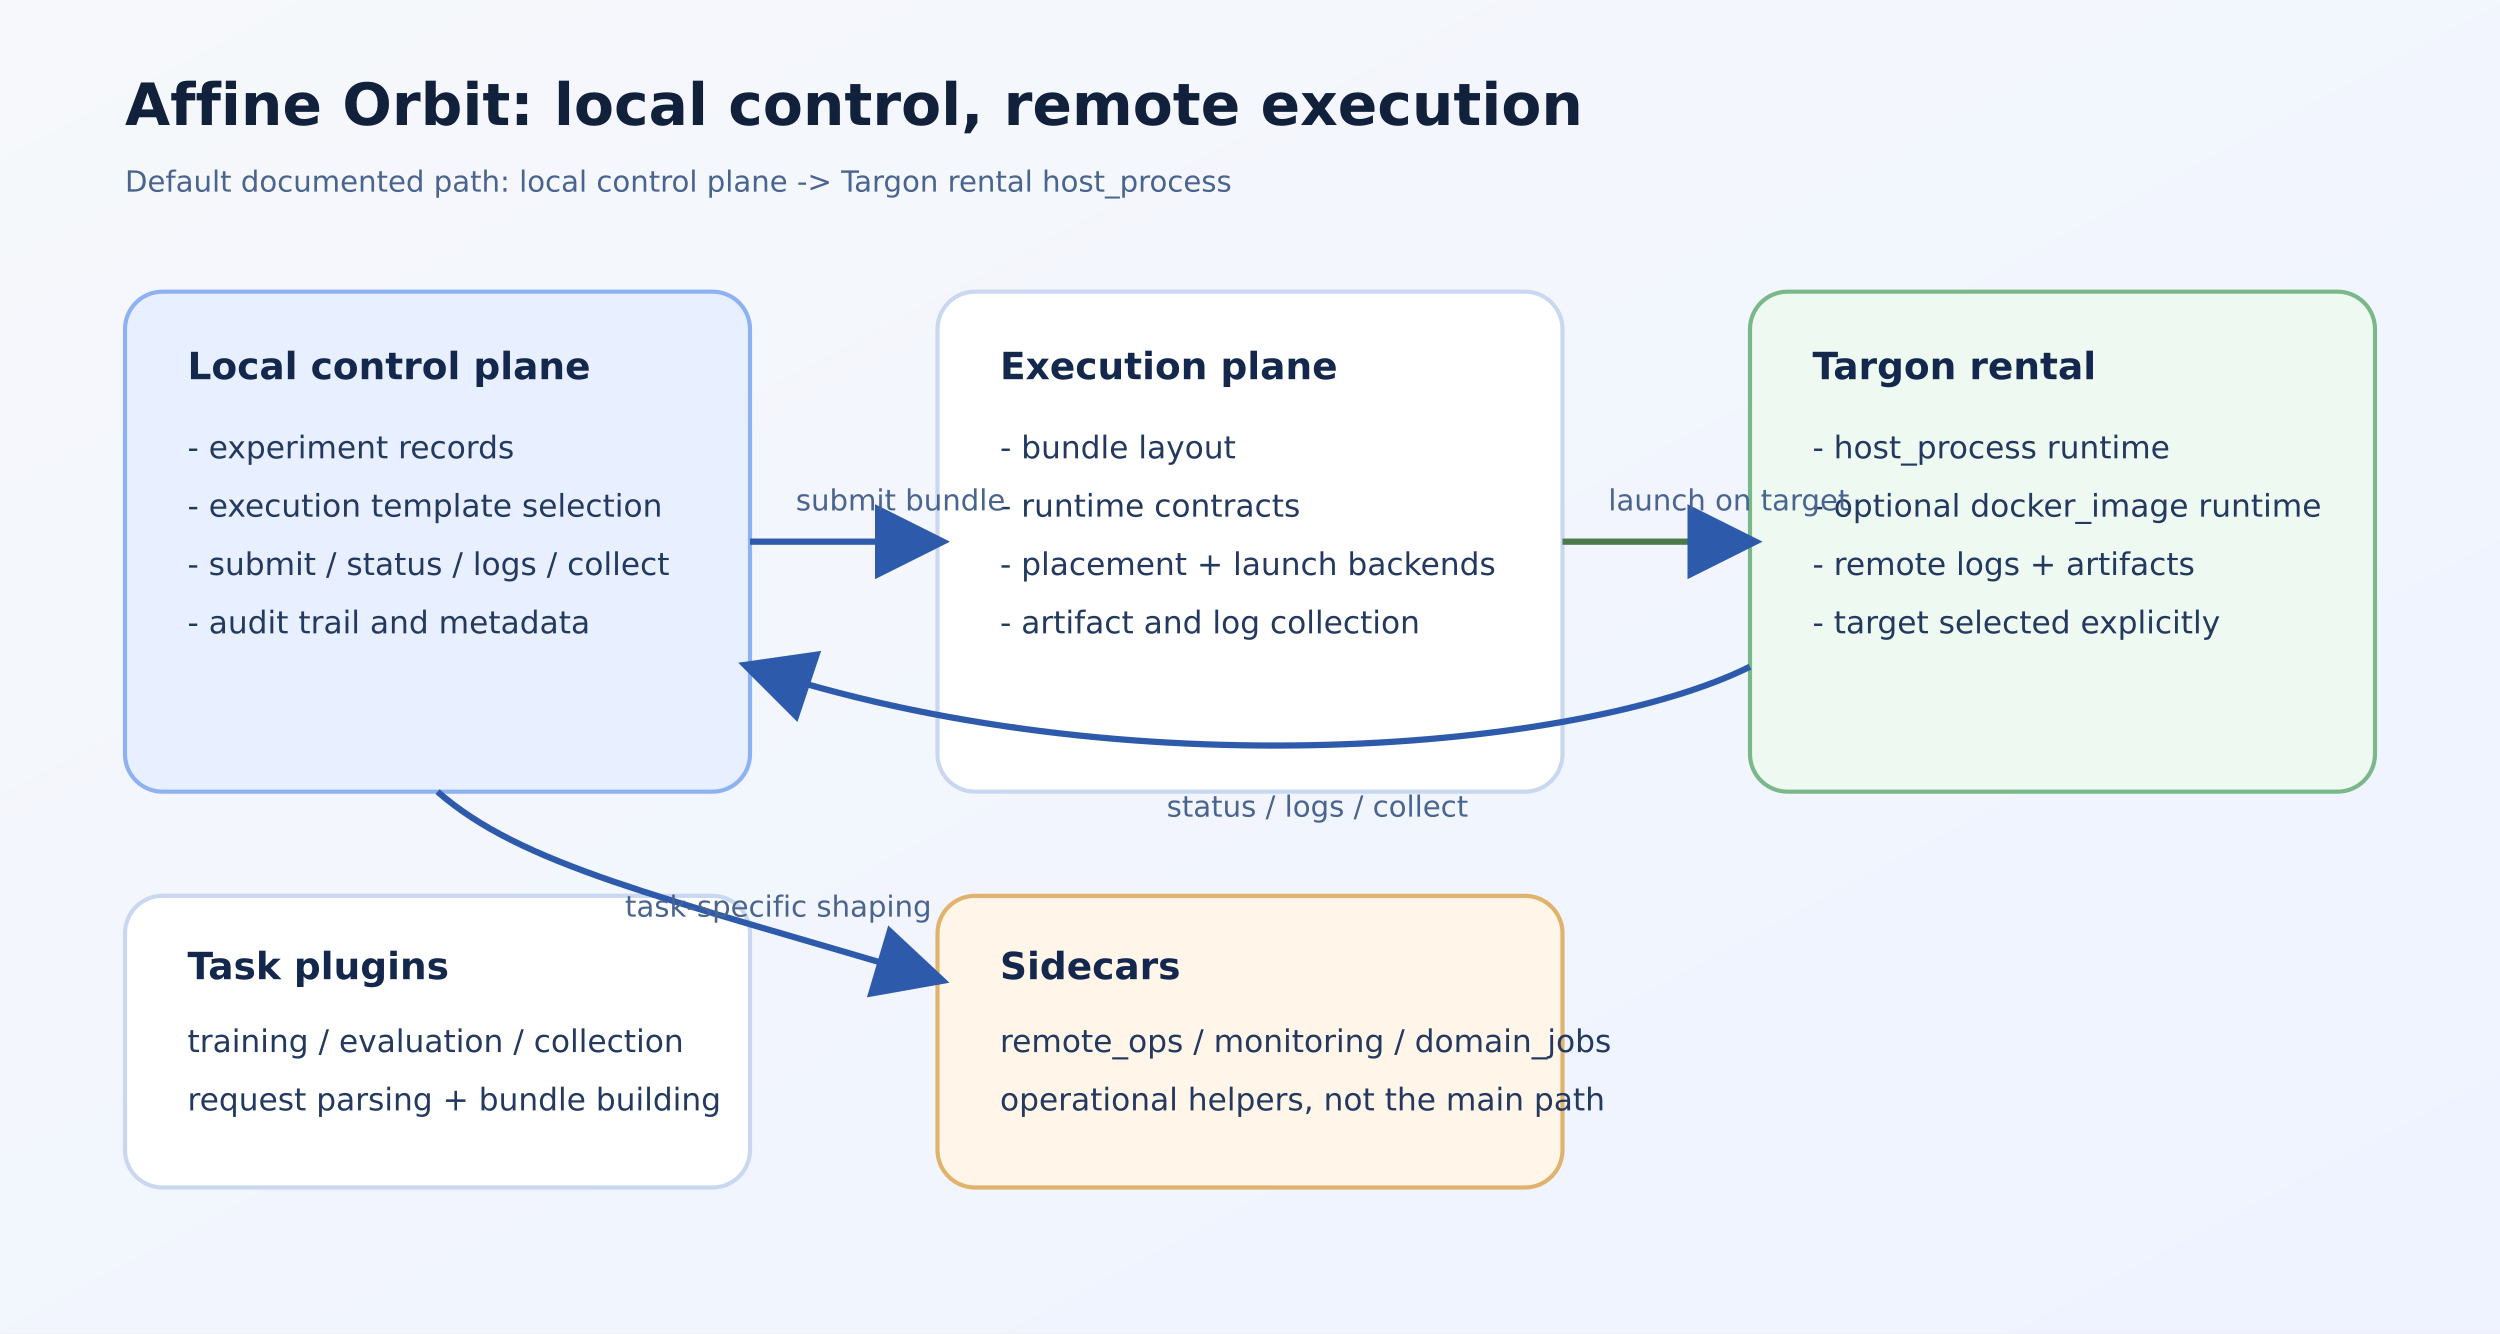
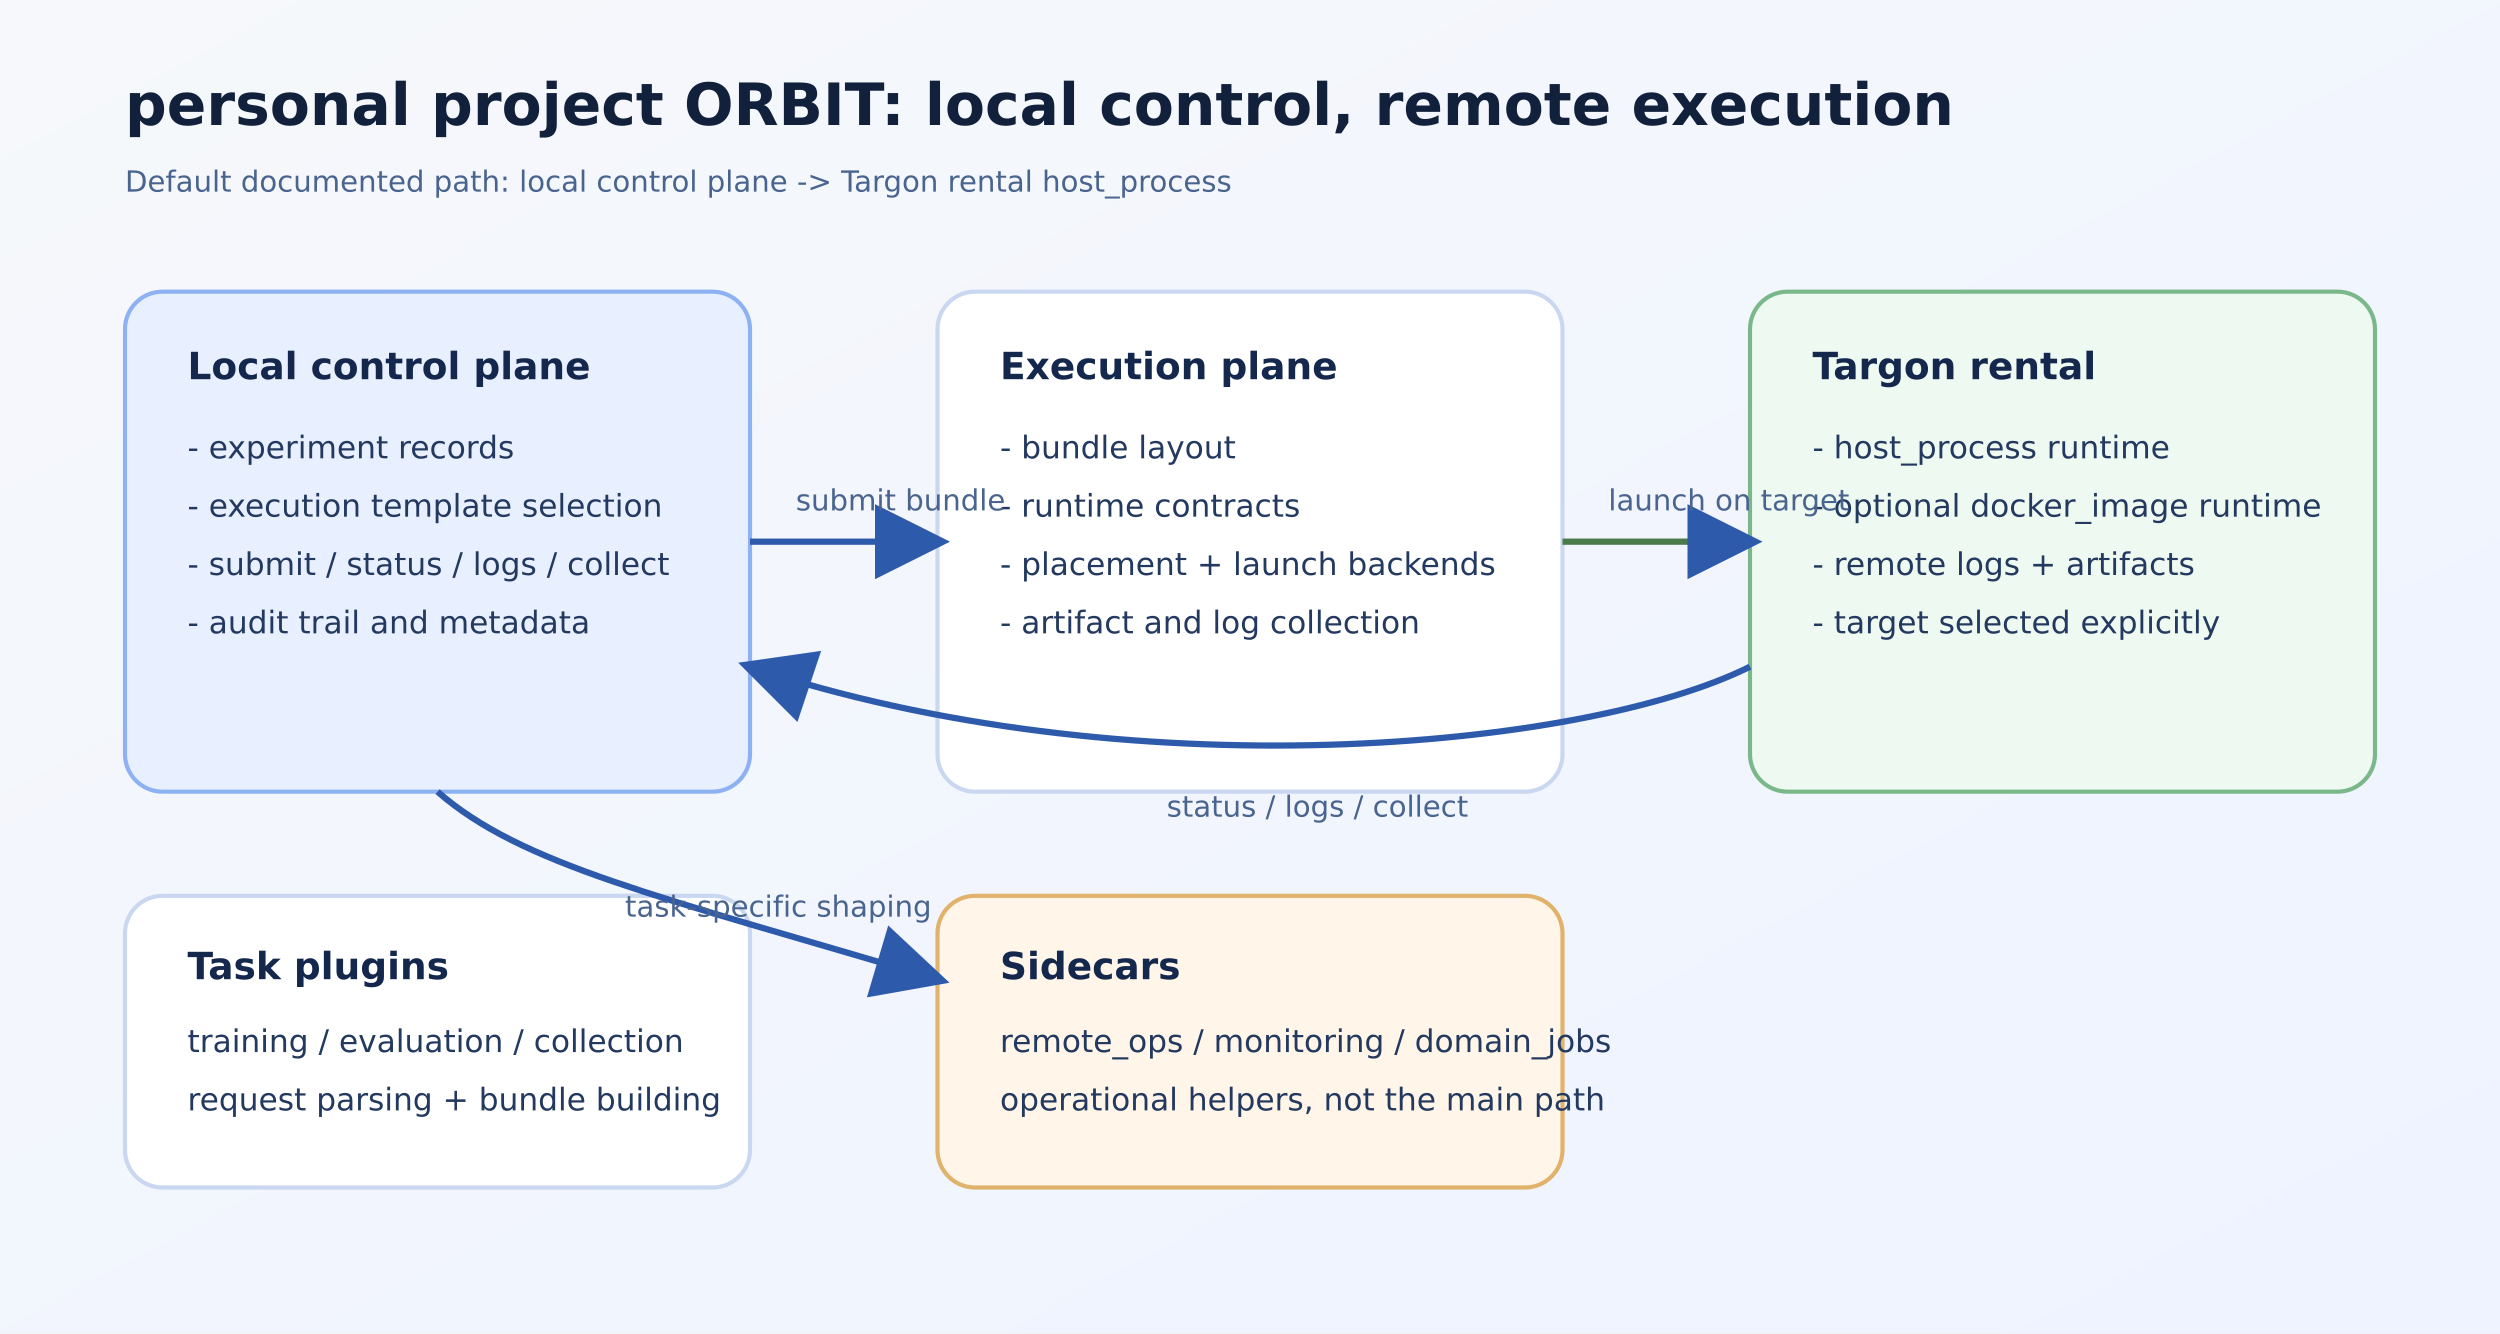
<svg xmlns="http://www.w3.org/2000/svg" width="1200" height="640" viewBox="0 0 1200 640" role="img" aria-labelledby="title desc">
  <defs>
    <linearGradient id="bg" x1="0" y1="0" x2="1" y2="1">
      <stop offset="0%" stop-color="#f6f8fb" />
      <stop offset="100%" stop-color="#eef3ff" />
    </linearGradient>
    <marker id="arrow" markerWidth="12" markerHeight="12" refX="10" refY="6" orient="auto">
      <path d="M0,0 L12,6 L0,12 z" fill="#2e5aac" />
    </marker>
    <style>
      .title { font: 700 28px 'DejaVu Sans', Arial, sans-serif; fill: #11203b; }
      .label { font: 700 18px 'DejaVu Sans', Arial, sans-serif; fill: #14284e; }
      .body { font: 400 15px 'DejaVu Sans', Arial, sans-serif; fill: #23395f; }
      .muted { font: 400 14px 'DejaVu Sans', Arial, sans-serif; fill: #49648e; }
      .box { fill: #ffffff; stroke: #c9d7f0; stroke-width: 2; rx: 18; }
      .accent { fill: #e8f0ff; stroke: #8db1f2; stroke-width: 2; rx: 18; }
      .targon { fill: #eef9f1; stroke: #7ab88a; stroke-width: 2; rx: 18; }
      .sidecar { fill: #fff5e8; stroke: #e0b26c; stroke-width: 2; rx: 18; }
      .line { stroke: #2e5aac; stroke-width: 3; fill: none; marker-end: url(#arrow); }
      .line2 { stroke: #4b7a4b; stroke-width: 3; fill: none; marker-end: url(#arrow); }
    </style>
  </defs>
  <rect width="1200" height="640" fill="url(#bg)" />
-   <text x="60" y="60" class="title">Affine Orbit: local control, remote execution</text>
+   <text x="60" y="60" class="title">personal project ORBIT: local control, remote execution</text>
  <text x="60" y="92" class="muted">Default documented path: local control plane -&gt; Targon rental host_process</text>
  <rect x="60" y="140" width="300" height="240" class="accent" />
  <text x="90" y="182" class="label">Local control plane</text>
  <text x="90" y="220" class="body">- experiment records</text>
  <text x="90" y="248" class="body">- execution template selection</text>
  <text x="90" y="276" class="body">- submit / status / logs / collect</text>
  <text x="90" y="304" class="body">- audit trail and metadata</text>
  <rect x="60" y="430" width="300" height="140" class="box" />
  <text x="90" y="470" class="label">Task plugins</text>
  <text x="90" y="505" class="body">training / evaluation / collection</text>
  <text x="90" y="533" class="body">request parsing + bundle building</text>
  <rect x="450" y="140" width="300" height="240" class="box" />
  <text x="480" y="182" class="label">Execution plane</text>
  <text x="480" y="220" class="body">- bundle layout</text>
  <text x="480" y="248" class="body">- runtime contracts</text>
  <text x="480" y="276" class="body">- placement + launch backends</text>
  <text x="480" y="304" class="body">- artifact and log collection</text>
  <rect x="840" y="140" width="300" height="240" class="targon" />
  <text x="870" y="182" class="label">Targon rental</text>
  <text x="870" y="220" class="body">- host_process runtime</text>
  <text x="870" y="248" class="body">- optional docker_image runtime</text>
  <text x="870" y="276" class="body">- remote logs + artifacts</text>
  <text x="870" y="304" class="body">- target selected explicitly</text>
  <rect x="450" y="430" width="300" height="140" class="sidecar" />
  <text x="480" y="470" class="label">Sidecars</text>
  <text x="480" y="505" class="body">remote_ops / monitoring / domain_jobs</text>
  <text x="480" y="533" class="body">operational helpers, not the main path</text>
  <path d="M360 260 C405 260, 405 260, 450 260" class="line" />
  <path d="M750 260 C795 260, 795 260, 840 260" class="line2" />
  <path d="M840 320 C760 360, 540 380, 360 320" class="line" />
  <path d="M210 380 C250 415, 315 430, 450 470" class="line" />
  <text x="382" y="245" class="muted">submit bundle</text>
  <text x="772" y="245" class="muted">launch on target</text>
  <text x="560" y="392" class="muted">status / logs / collect</text>
  <text x="300" y="440" class="muted">task-specific shaping</text>
</svg>
